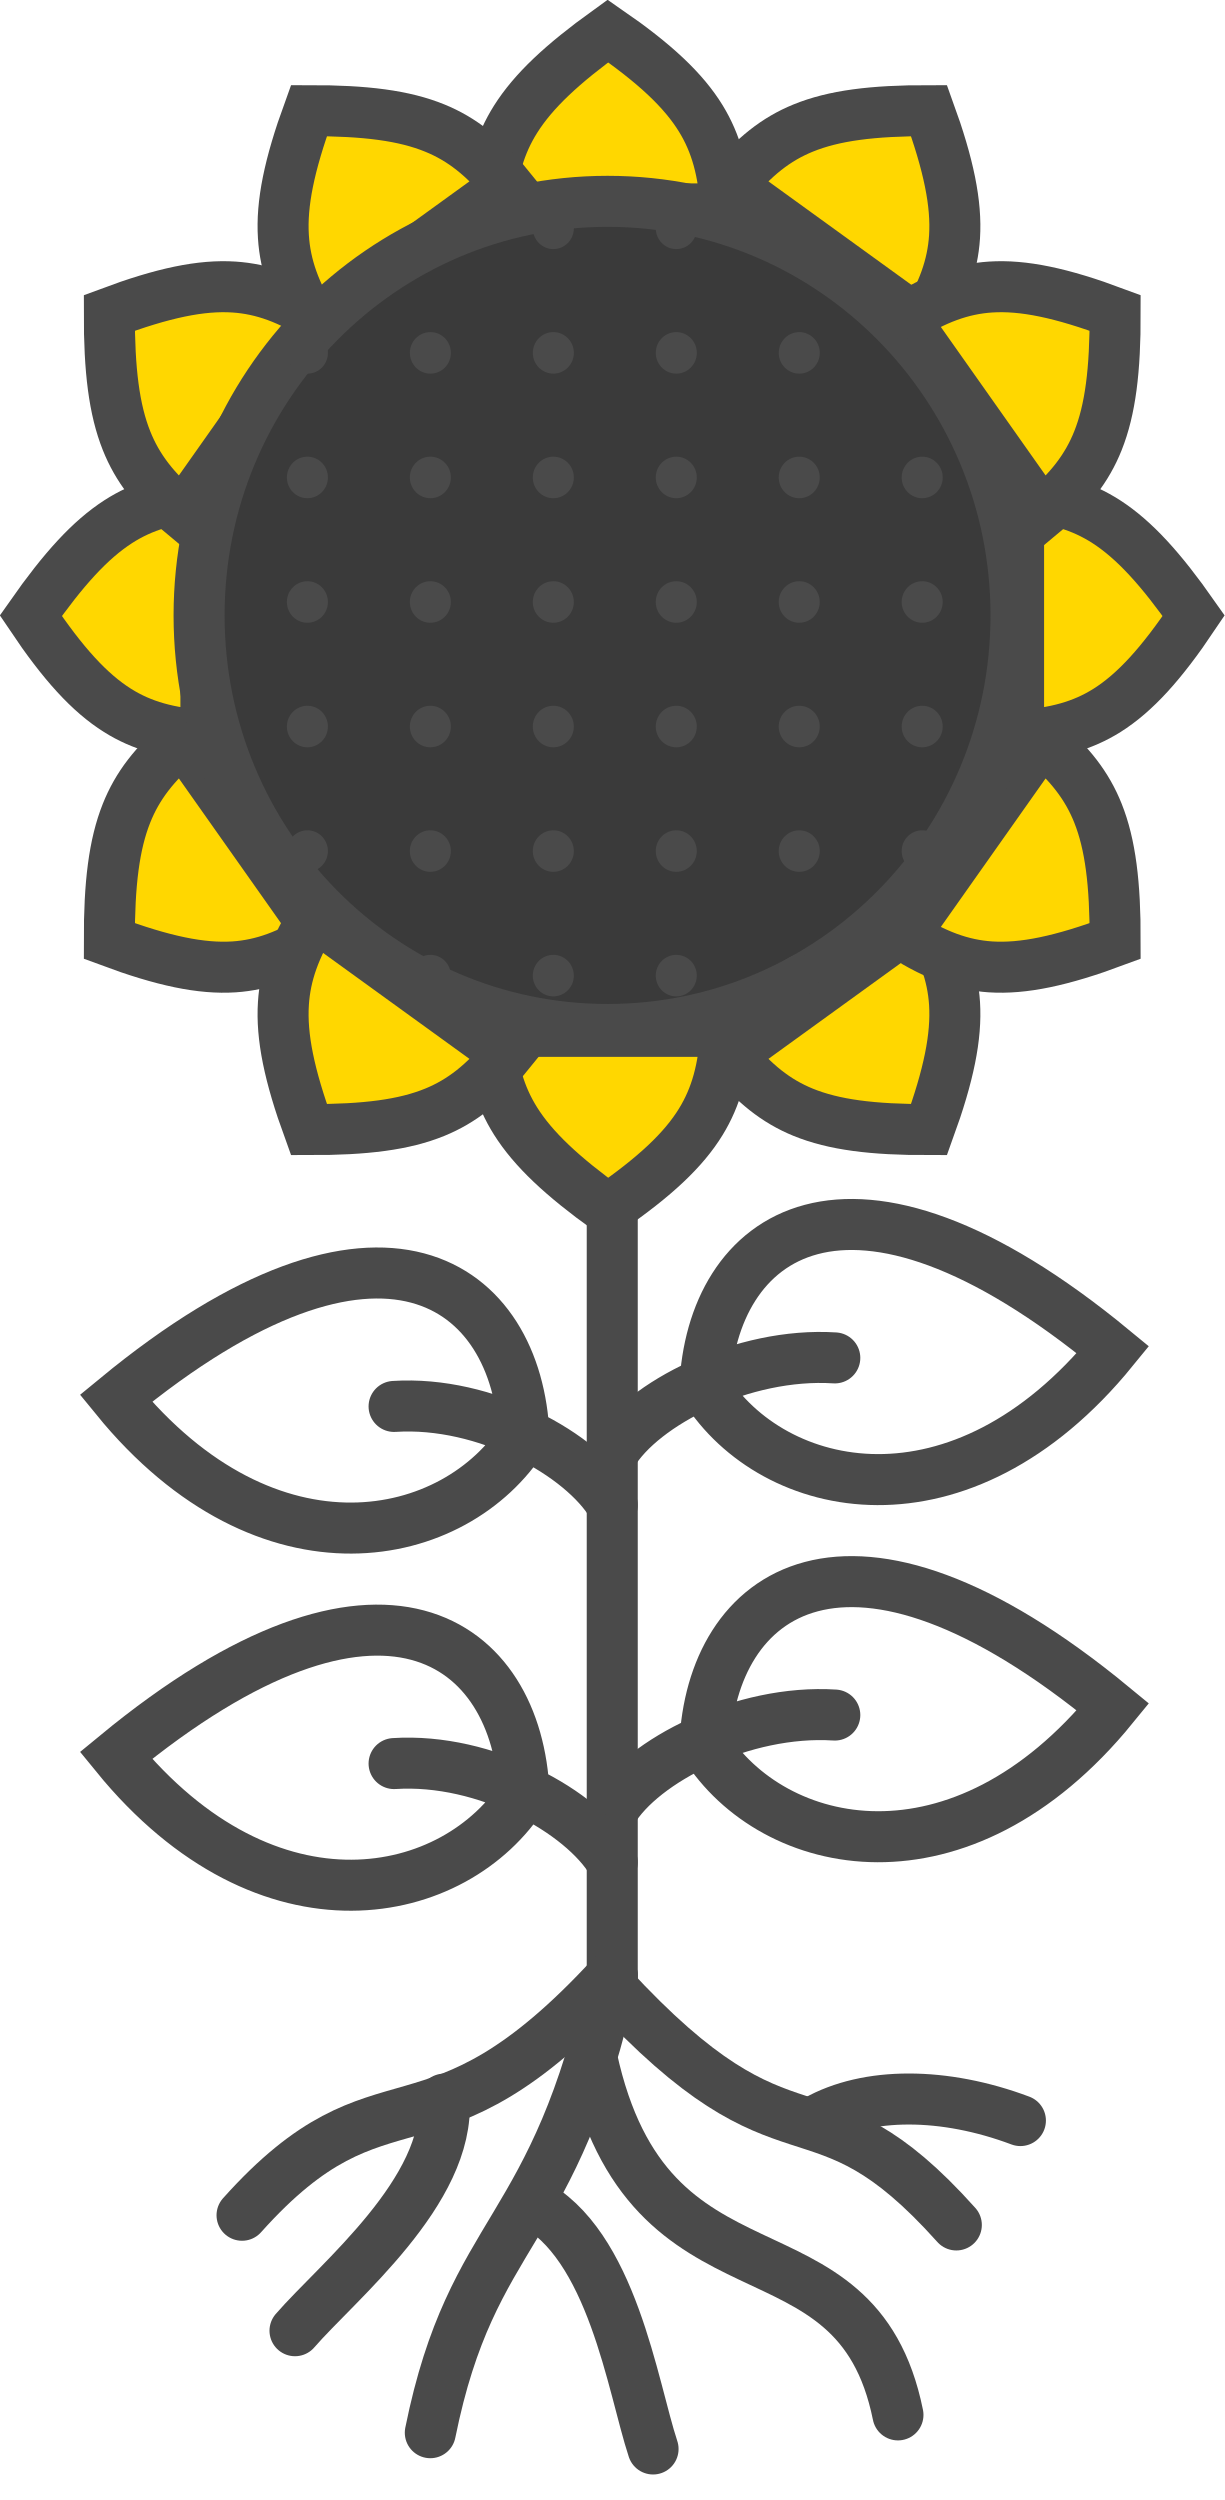
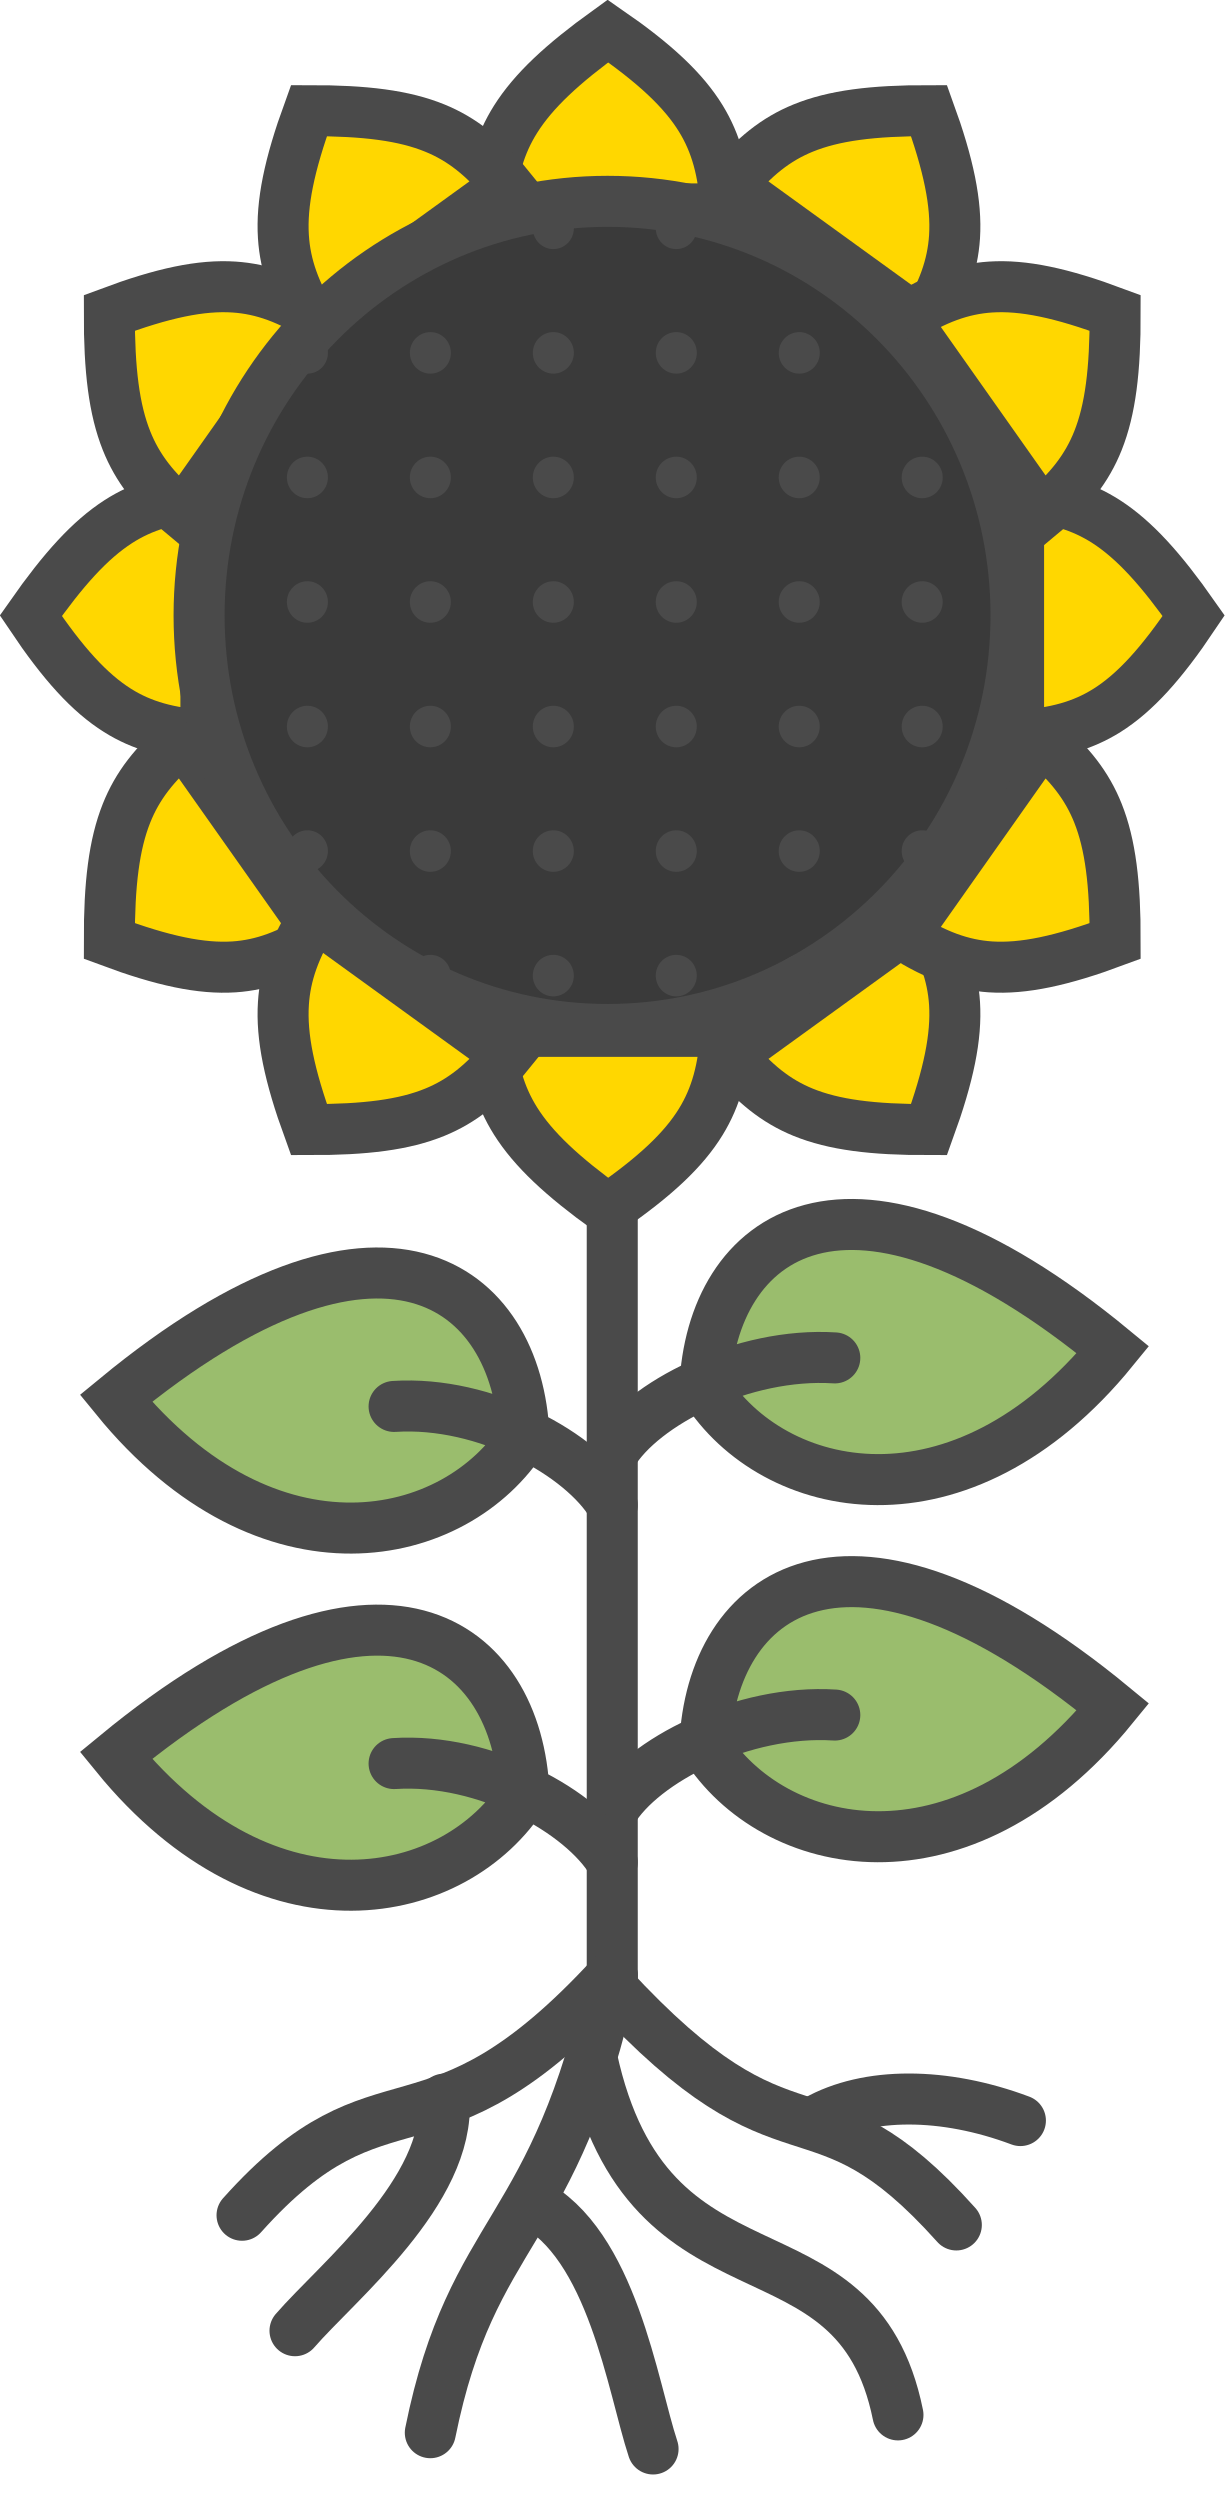
<svg xmlns="http://www.w3.org/2000/svg" width="24" height="49" viewBox="0 0 24 49" fill="none">
  <path d="M12 20.343L12 38.723" stroke="#4A4A4A" stroke-linecap="round" />
+   <path d="M13.814 34.202C15.152 36.325 18.828 37.122 21.814 33.456C16.588 29.148 13.942 31.227 13.814 34.202Z" fill="#9ABD6D" />
  <path d="M16.362 33.615C14.563 33.499 12.585 34.51 12 35.498M13.814 34.202C15.152 36.325 18.828 37.122 21.814 33.456C16.588 29.148 13.942 31.227 13.814 34.202Z" stroke="#4A4A4A" stroke-linecap="round" />
+   <path d="M13.814 27.202C15.152 29.326 18.828 30.122 21.814 26.456C16.588 22.148 13.942 24.227 13.814 27.202Z" fill="#9ABD6D" />
  <path d="M16.362 26.615C14.563 26.499 12.585 27.51 12 28.497M13.814 27.202C15.152 29.326 18.828 30.122 21.814 26.456C16.588 22.148 13.942 24.227 13.814 27.202Z" stroke="#4A4A4A" stroke-linecap="round" />
+   <path d="M10.272 28.152C8.933 30.276 5.258 31.072 2.272 27.407C7.498 23.099 10.144 25.178 10.272 28.152Z" fill="#9ABD6D" />
  <path d="M7.724 27.566C9.523 27.45 11.415 28.513 12 29.5M10.272 28.152C8.933 30.276 5.258 31.072 2.272 27.407C7.498 23.099 10.144 25.178 10.272 28.152Z" stroke="#4A4A4A" stroke-linecap="round" />
+   <path d="M10.272 35.152C8.933 37.276 5.258 38.072 2.272 34.407C7.498 30.099 10.144 32.178 10.272 35.152Z" fill="#9ABD6D" />
  <path d="M7.724 34.566C9.523 34.45 11.415 35.513 12 36.5M10.272 35.152C8.933 37.276 5.258 38.072 2.272 34.407C7.498 30.099 10.144 32.178 10.272 35.152Z" stroke="#4A4A4A" stroke-linecap="round" />
  <path d="M11.915 0.608C12.842 1.248 13.399 1.773 13.737 2.324C14.036 2.812 14.185 3.356 14.228 4.095H9.591C9.639 3.366 9.798 2.826 10.104 2.339C10.453 1.785 11.013 1.258 11.915 0.608Z" fill="#FFD700" stroke="#4A4A4A" />
  <path d="M11.915 23.701C12.842 23.061 13.399 22.537 13.737 21.985C14.036 21.498 14.185 20.953 14.228 20.215H9.591C9.639 20.943 9.798 21.483 10.104 21.971C10.453 22.525 11.013 23.051 11.915 23.701Z" fill="#FFD700" stroke="#4A4A4A" />
  <path d="M23.396 12.068C22.762 13.014 22.243 13.58 21.697 13.924C21.22 14.224 20.687 14.373 19.964 14.418L19.964 9.709C20.677 9.758 21.206 9.918 21.683 10.225C22.231 10.579 22.752 11.149 23.396 12.068Z" fill="#FFD700" stroke="#4A4A4A" />
  <path d="M0.604 12.068C1.238 13.014 1.757 13.58 2.303 13.924C2.78 14.224 3.313 14.373 4.036 14.418L4.036 9.709C3.323 9.758 2.794 9.918 2.317 10.225C1.769 10.579 1.248 11.149 0.604 12.068Z" fill="#FFD700" stroke="#4A4A4A" />
  <path d="M18.209 2.169C18.597 3.238 18.75 3.994 18.709 4.642C18.672 5.213 18.481 5.742 18.094 6.367L14.318 3.634C14.774 3.071 15.212 2.726 15.739 2.511C16.341 2.265 17.1 2.167 18.209 2.169Z" fill="#FFD700" stroke="#4A4A4A" />
  <path d="M18.209 22.14C18.597 21.071 18.75 20.316 18.709 19.667C18.672 19.096 18.481 18.567 18.094 17.942L14.318 20.675C14.774 21.238 15.212 21.583 15.739 21.799C16.341 22.045 17.1 22.143 18.209 22.14Z" fill="#FFD700" stroke="#4A4A4A" />
  <path d="M21.857 18.444C20.8 18.838 20.053 18.992 19.413 18.951C18.851 18.913 18.33 18.721 17.714 18.33L20.415 14.502C20.969 14.963 21.308 15.406 21.52 15.938C21.763 16.548 21.86 17.318 21.857 18.444Z" fill="#FFD700" stroke="#4A4A4A" />
  <path d="M2.143 18.444C3.2 18.838 3.946 18.992 4.587 18.951C5.149 18.913 5.67 18.721 6.286 18.33L3.585 14.502C3.031 14.963 2.692 15.406 2.48 15.938C2.237 16.548 2.14 17.318 2.143 18.444Z" fill="#FFD700" stroke="#4A4A4A" />
  <path d="M6.055 2.169C5.666 3.238 5.513 3.994 5.555 4.642C5.591 5.213 5.782 5.742 6.169 6.367L9.945 3.634C9.489 3.071 9.051 2.726 8.524 2.511C7.923 2.265 7.163 2.167 6.055 2.169Z" fill="#FFD700" stroke="#4A4A4A" />
  <path d="M6.055 22.14C5.666 21.071 5.513 20.316 5.555 19.667C5.591 19.096 5.782 18.567 6.169 17.942L9.945 20.675C9.489 21.238 9.051 21.583 8.524 21.799C7.923 22.045 7.163 22.143 6.055 22.14Z" fill="#FFD700" stroke="#4A4A4A" />
  <path d="M21.857 6.133C20.8 5.738 20.053 5.584 19.413 5.626C18.851 5.663 18.33 5.855 17.714 6.246L20.415 10.074C20.969 9.613 21.308 9.17 21.52 8.638C21.763 8.028 21.86 7.258 21.857 6.133Z" fill="#FFD700" stroke="#4A4A4A" />
  <path d="M2.143 6.133C3.2 5.738 3.946 5.584 4.587 5.626C5.149 5.663 5.67 5.855 6.286 6.246L3.585 10.074C3.031 9.613 2.692 9.17 2.48 8.638C2.237 8.028 2.14 7.258 2.143 6.133Z" fill="#FFD700" stroke="#4A4A4A" />
  <path d="M11.908 3.946C16.324 3.946 19.914 7.574 19.914 12.062C19.914 16.55 16.324 20.178 11.908 20.178C7.493 20.178 3.902 16.55 3.902 12.062C3.903 7.574 7.493 3.946 11.908 3.946Z" fill="#3A3A3A" stroke="#4A4A4A" />
  <ellipse cx="6.025" cy="14.24" rx="0.402" ry="0.407" fill="#4A4A4A" />
  <ellipse cx="6.025" cy="11.799" rx="0.402" ry="0.407" fill="#4A4A4A" />
  <ellipse cx="6.025" cy="9.358" rx="0.402" ry="0.407" fill="#4A4A4A" />
  <ellipse cx="8.435" cy="16.681" rx="0.402" ry="0.407" fill="#4A4A4A" />
  <ellipse cx="6.025" cy="16.681" rx="0.402" ry="0.407" fill="#4A4A4A" />
  <ellipse cx="0.402" cy="0.407" rx="0.402" ry="0.407" transform="matrix(1 0 0 -1 8.03357 7.3233)" fill="#4A4A4A" />
  <ellipse cx="0.402" cy="0.407" rx="0.402" ry="0.407" transform="matrix(1 0 0 -1 5.62341 7.3233)" fill="#4A4A4A" />
  <ellipse cx="13.255" cy="19.122" rx="0.402" ry="0.407" fill="#4A4A4A" />
  <ellipse cx="15.665" cy="19.122" rx="0.402" ry="0.407" fill="#4A4A4A" />
  <ellipse cx="0.402" cy="0.407" rx="0.402" ry="0.407" transform="matrix(1 0 0 -1 12.8535 4.8822)" fill="#4A4A4A" />
  <ellipse cx="10.845" cy="19.122" rx="0.402" ry="0.407" fill="#4A4A4A" />
  <ellipse cx="8.435" cy="19.122" rx="0.402" ry="0.407" fill="#4A4A4A" />
  <ellipse cx="0.402" cy="0.407" rx="0.402" ry="0.407" transform="matrix(1 0 0 -1 10.4435 4.8822)" fill="#4A4A4A" />
  <ellipse cx="13.255" cy="16.681" rx="0.402" ry="0.407" fill="#4A4A4A" />
  <ellipse cx="0.402" cy="0.407" rx="0.402" ry="0.407" transform="matrix(1 0 0 -1 12.8535 7.3233)" fill="#4A4A4A" />
  <ellipse cx="15.665" cy="16.681" rx="0.402" ry="0.407" fill="#4A4A4A" />
  <ellipse cx="18.075" cy="16.681" rx="0.402" ry="0.407" fill="#4A4A4A" />
  <ellipse cx="0.402" cy="0.407" rx="0.402" ry="0.407" transform="matrix(1 0 0 -1 15.2637 7.3233)" fill="#4A4A4A" />
  <ellipse cx="0.402" cy="0.407" rx="0.402" ry="0.407" transform="matrix(1 0 0 -1 17.6736 7.3233)" fill="#4A4A4A" />
  <ellipse cx="18.075" cy="14.24" rx="0.402" ry="0.407" fill="#4A4A4A" />
  <ellipse cx="18.075" cy="11.799" rx="0.402" ry="0.407" fill="#4A4A4A" />
  <ellipse cx="18.075" cy="9.358" rx="0.402" ry="0.407" fill="#4A4A4A" />
  <ellipse cx="15.665" cy="14.24" rx="0.402" ry="0.407" fill="#4A4A4A" />
  <ellipse cx="15.665" cy="11.799" rx="0.402" ry="0.407" fill="#4A4A4A" />
  <ellipse cx="15.665" cy="9.358" rx="0.402" ry="0.407" fill="#4A4A4A" />
  <ellipse cx="13.255" cy="14.24" rx="0.402" ry="0.407" fill="#4A4A4A" />
  <ellipse cx="13.255" cy="11.799" rx="0.402" ry="0.407" fill="#4A4A4A" />
  <ellipse cx="13.255" cy="9.358" rx="0.402" ry="0.407" fill="#4A4A4A" />
  <ellipse cx="10.845" cy="14.24" rx="0.402" ry="0.407" fill="#4A4A4A" />
  <ellipse cx="10.845" cy="11.799" rx="0.402" ry="0.407" fill="#4A4A4A" />
  <ellipse cx="10.845" cy="9.358" rx="0.402" ry="0.407" fill="#4A4A4A" />
  <ellipse cx="10.845" cy="16.681" rx="0.402" ry="0.407" fill="#4A4A4A" />
  <ellipse cx="0.402" cy="0.407" rx="0.402" ry="0.407" transform="matrix(1 0 0 -1 10.4435 7.3233)" fill="#4A4A4A" />
  <ellipse cx="8.435" cy="14.24" rx="0.402" ry="0.407" fill="#4A4A4A" />
  <ellipse cx="8.435" cy="11.799" rx="0.402" ry="0.407" fill="#4A4A4A" />
  <ellipse cx="8.435" cy="9.358" rx="0.402" ry="0.407" fill="#4A4A4A" />
  <path d="M18.744 43.609C15.944 40.479 15.544 42.827 11.944 38.913" stroke="#4A4A4A" stroke-linecap="round" />
  <path d="M20 41.563C18.5 41 17 41 16 41.563" stroke="#4A4A4A" stroke-linecap="round" />
  <path d="M12.8 48C12.4 46.79 12 43.966 10.4 43.16" stroke="#4A4A4A" stroke-linecap="round" />
  <path d="M5.782 45.682C6.614 44.721 8.826 42.943 8.705 41.143" stroke="#4A4A4A" stroke-linecap="round" />
  <path d="M4.744 43.419C7.545 40.288 8.4 42.636 12 38.723" stroke="#4A4A4A" stroke-linecap="round" />
  <path d="M8.434 47.681C9.259 43.6 10.882 43.873 12 38.723" stroke="#4A4A4A" stroke-linecap="round" />
  <path d="M17.6 47.332C16.775 43.251 12.718 45.486 11.6 40.336" stroke="#4A4A4A" stroke-linecap="round" />
</svg>
